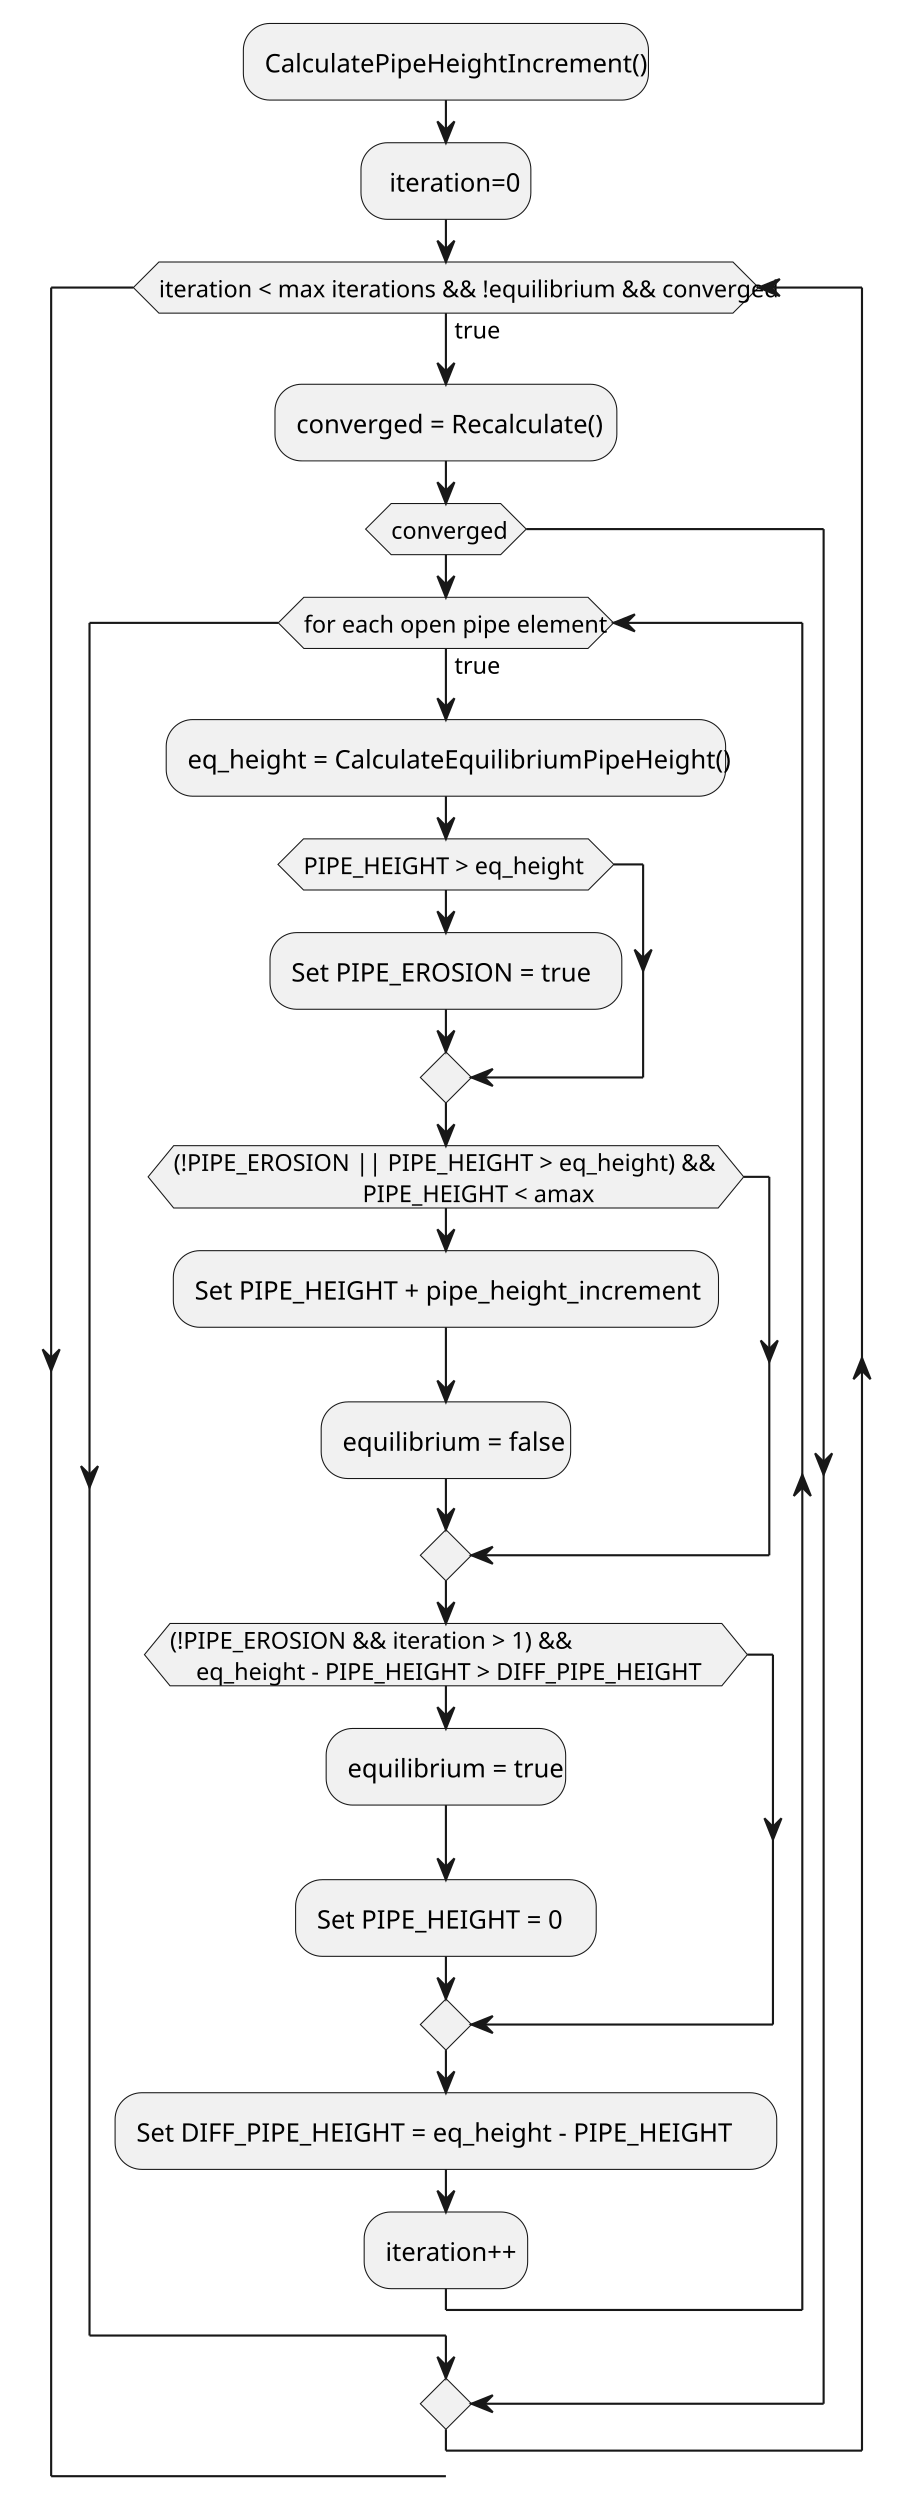
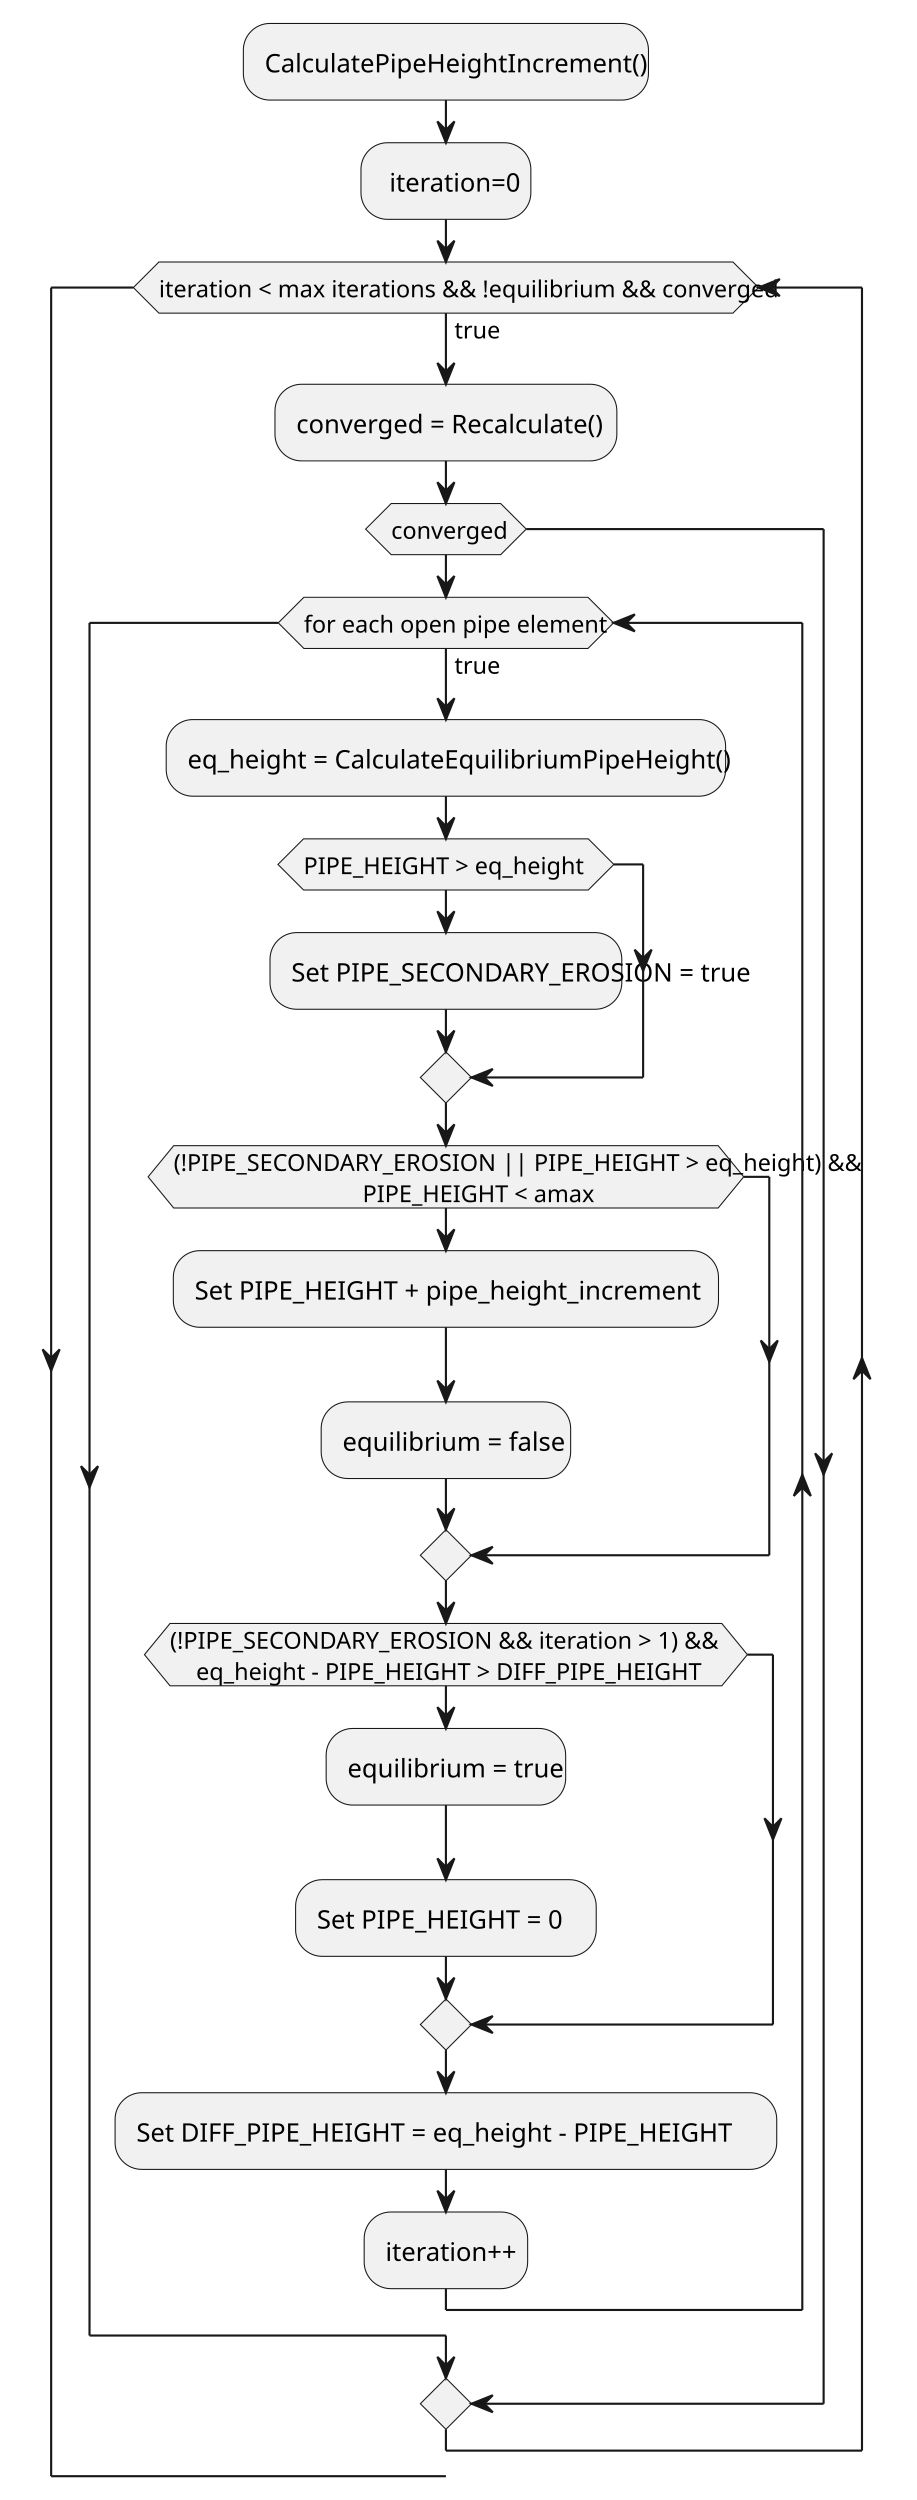
<svg xmlns="http://www.w3.org/2000/svg" contentStyleType="text/css" height="1173px" preserveAspectRatio="none" style="width:430px;height:1173px;background:#FFFFFF;" version="1.1" viewBox="0 0 430 1173" width="430px" zoomAndPan="magnify">
  <defs />
  <g>
    <rect fill="#F1F1F1" height="35.961" rx="12.5" ry="12.5" style="stroke:#181818;stroke-width:0.5;" width="190.08" x="114.182" y="11" />
    <text fill="#000000" font-family="sans-serif" font-size="12" lengthAdjust="spacing" textLength="170.08" x="124.182" y="33.949">CalculatePipeHeightIncrement()</text>
    <rect fill="#F1F1F1" height="35.961" rx="12.5" ry="12.5" style="stroke:#181818;stroke-width:0.5;" width="79.707" x="169.368" y="66.961" />
    <text fill="#000000" font-family="sans-serif" font-size="12" lengthAdjust="spacing" textLength="56.373" x="182.702" y="89.91">iteration=0</text>
    <rect fill="#F1F1F1" height="35.961" rx="12.5" ry="12.5" style="stroke:#181818;stroke-width:0.5;" width="160.408" x="129.018" y="180.292" />
    <text fill="#000000" font-family="sans-serif" font-size="12" lengthAdjust="spacing" textLength="140.408" x="139.018" y="203.241">converged = Recalculate()</text>
    <rect fill="#F1F1F1" height="35.961" rx="12.5" ry="12.5" style="stroke:#181818;stroke-width:0.5;" width="262.473" x="77.985" y="337.623" />
    <text fill="#000000" font-family="sans-serif" font-size="12" lengthAdjust="spacing" textLength="242.473" x="87.985" y="360.572">eq_height = CalculateEquilibriumPipeHeight()</text>
    <rect fill="#F1F1F1" height="35.961" rx="12.5" ry="12.5" style="stroke:#181818;stroke-width:0.5;" width="165.06" x="126.691" y="437.584" />
-     <text fill="#000000" font-family="sans-serif" font-size="12" lengthAdjust="spacing" textLength="145.06" x="136.691" y="460.533">Set PIPE_EROSION = true</text>
+     <text fill="#000000" font-family="sans-serif" font-size="12" lengthAdjust="spacing" textLength="145.06" x="136.691" y="460.533">Set PIPE_SECONDARY_EROSION = true</text>
    <polygon fill="#F1F1F1" points="142.421,393.584,276.022,393.584,288.022,405.584,276.022,417.584,142.421,417.584,130.421,405.584,142.421,393.584" style="stroke:#181818;stroke-width:0.5;" />
    <text fill="#000000" font-family="sans-serif" font-size="11" lengthAdjust="spacing" textLength="133.601" x="142.421" y="410.139">PIPE_HEIGHT &gt; eq_height</text>
    <polygon fill="#F1F1F1" points="209.222,493.545,221.222,505.545,209.222,517.545,197.222,505.545,209.222,493.545" style="stroke:#181818;stroke-width:0.5;" />
    <rect fill="#F1F1F1" height="35.961" rx="12.5" ry="12.5" style="stroke:#181818;stroke-width:0.5;" width="255.793" x="81.325" y="586.807" />
    <text fill="#000000" font-family="sans-serif" font-size="12" lengthAdjust="spacing" textLength="235.793" x="91.325" y="609.756">Set PIPE_HEIGHT + pipe_height_increment</text>
    <rect fill="#F1F1F1" height="35.961" rx="12.5" ry="12.5" style="stroke:#181818;stroke-width:0.5;" width="117.049" x="150.697" y="657.768" />
    <text fill="#000000" font-family="sans-serif" font-size="12" lengthAdjust="spacing" textLength="97.049" x="160.697" y="680.717">equilibrium = false</text>
    <polygon fill="#F1F1F1" points="81.494,537.545,336.949,537.545,348.949,552.176,336.949,566.807,81.494,566.807,69.494,552.176,81.494,537.545" style="stroke:#181818;stroke-width:0.5;" />
-     <text fill="#000000" font-family="sans-serif" font-size="11" lengthAdjust="spacing" textLength="255.455" x="81.494" y="549.415">(!PIPE_EROSION || PIPE_HEIGHT &gt; eq_height) &amp;&amp;</text>
+     <text fill="#000000" font-family="sans-serif" font-size="11" lengthAdjust="spacing" textLength="255.455" x="81.494" y="549.415">(!PIPE_SECONDARY_EROSION || PIPE_HEIGHT &gt; eq_height) &amp;&amp;</text>
    <text fill="#000000" font-family="sans-serif" font-size="11" lengthAdjust="spacing" textLength="112.175" x="170.123" y="564.046">PIPE_HEIGHT &lt; amax</text>
    <polygon fill="#F1F1F1" points="209.222,717.729,221.222,729.729,209.222,741.729,197.222,729.729,209.222,717.729" style="stroke:#181818;stroke-width:0.5;" />
    <rect fill="#F1F1F1" height="35.961" rx="12.5" ry="12.5" style="stroke:#181818;stroke-width:0.5;" width="112.379" x="153.032" y="810.99" />
    <text fill="#000000" font-family="sans-serif" font-size="12" lengthAdjust="spacing" textLength="92.379" x="163.032" y="833.939">equilibrium = true</text>
    <rect fill="#F1F1F1" height="35.961" rx="12.5" ry="12.5" style="stroke:#181818;stroke-width:0.5;" width="141.049" x="138.697" y="881.951" />
    <text fill="#000000" font-family="sans-serif" font-size="12" lengthAdjust="spacing" textLength="121.049" x="148.697" y="904.9">Set PIPE_HEIGHT = 0</text>
    <polygon fill="#F1F1F1" points="79.773,761.729,338.67,761.729,350.67,776.359,338.67,790.99,79.773,790.99,67.773,776.359,79.773,761.729" style="stroke:#181818;stroke-width:0.5;" />
-     <text fill="#000000" font-family="sans-serif" font-size="11" lengthAdjust="spacing" textLength="188.601" x="79.773" y="773.599">(!PIPE_EROSION &amp;&amp; iteration &gt; 1) &amp;&amp;</text>
+     <text fill="#000000" font-family="sans-serif" font-size="11" lengthAdjust="spacing" textLength="188.601" x="79.773" y="773.599">(!PIPE_SECONDARY_EROSION &amp;&amp; iteration &gt; 1) &amp;&amp;</text>
    <text fill="#000000" font-family="sans-serif" font-size="11" lengthAdjust="spacing" textLength="246.673" x="91.998" y="788.23">eq_height - PIPE_HEIGHT &gt; DIFF_PIPE_HEIGHT</text>
    <polygon fill="#F1F1F1" points="209.222,937.912,221.222,949.912,209.222,961.912,197.222,949.912,209.222,937.912" style="stroke:#181818;stroke-width:0.5;" />
    <rect fill="#F1F1F1" height="35.961" rx="12.5" ry="12.5" style="stroke:#181818;stroke-width:0.5;" width="310.443" x="54" y="981.912" />
    <text fill="#000000" font-family="sans-serif" font-size="12" lengthAdjust="spacing" textLength="290.443" x="64" y="1004.861">Set DIFF_PIPE_HEIGHT = eq_height - PIPE_HEIGHT</text>
    <rect fill="#F1F1F1" height="35.961" rx="12.5" ry="12.5" style="stroke:#181818;stroke-width:0.5;" width="76.707" x="170.868" y="1037.873" />
    <text fill="#000000" font-family="sans-serif" font-size="12" lengthAdjust="spacing" textLength="56.707" x="180.868" y="1060.822">iteration++</text>
    <polygon fill="#F1F1F1" points="142.564,280.253,275.88,280.253,287.88,292.253,275.88,304.253,142.564,304.253,130.564,292.253,142.564,280.253" style="stroke:#181818;stroke-width:0.5;" />
    <text fill="#000000" font-family="sans-serif" font-size="11" lengthAdjust="spacing" textLength="18.955" x="213.222" y="316.123">true</text>
    <text fill="#000000" font-family="sans-serif" font-size="11" lengthAdjust="spacing" textLength="133.316" x="142.564" y="296.808">for each open pipe element</text>
    <polygon fill="#F1F1F1" points="183.537,236.253,234.906,236.253,246.906,248.253,234.906,260.253,183.537,260.253,171.537,248.253,183.537,236.253" style="stroke:#181818;stroke-width:0.5;" />
    <text fill="#000000" font-family="sans-serif" font-size="11" lengthAdjust="spacing" textLength="51.369" x="183.537" y="252.808">converged</text>
    <polygon fill="#F1F1F1" points="209.222,1115.834,221.222,1127.834,209.222,1139.834,197.222,1127.834,209.222,1115.834" style="stroke:#181818;stroke-width:0.5;" />
    <polygon fill="#F1F1F1" points="74.558,122.922,343.886,122.922,355.886,134.922,343.886,146.922,74.558,146.922,62.558,134.922,74.558,122.922" style="stroke:#181818;stroke-width:0.5;" />
    <text fill="#000000" font-family="sans-serif" font-size="11" lengthAdjust="spacing" textLength="18.955" x="213.222" y="158.792">true</text>
    <text fill="#000000" font-family="sans-serif" font-size="11" lengthAdjust="spacing" textLength="269.328" x="74.558" y="139.477">iteration &lt; max iterations &amp;&amp; !equilibrium &amp;&amp; converged</text>
    <line style="stroke:#181818;stroke-width:1.0;" x1="209.222" x2="209.222" y1="46.961" y2="66.961" />
    <polygon fill="#181818" points="205.222,56.961,209.222,66.961,213.222,56.961,209.222,60.961" style="stroke:#181818;stroke-width:1.0;" />
    <line style="stroke:#181818;stroke-width:1.0;" x1="209.222" x2="209.222" y1="417.584" y2="437.584" />
    <polygon fill="#181818" points="205.222,427.584,209.222,437.584,213.222,427.584,209.222,431.584" style="stroke:#181818;stroke-width:1.0;" />
    <line style="stroke:#181818;stroke-width:1.0;" x1="288.022" x2="301.752" y1="405.584" y2="405.584" />
    <polygon fill="#181818" points="297.752,445.565,301.752,455.565,305.752,445.565,301.752,449.565" style="stroke:#181818;stroke-width:1.0;" />
    <line style="stroke:#181818;stroke-width:1.0;" x1="301.752" x2="301.752" y1="405.584" y2="505.545" />
    <line style="stroke:#181818;stroke-width:1.0;" x1="301.752" x2="221.222" y1="505.545" y2="505.545" />
    <polygon fill="#181818" points="231.222,501.545,221.222,505.545,231.222,509.545,227.222,505.545" style="stroke:#181818;stroke-width:1.0;" />
    <line style="stroke:#181818;stroke-width:1.0;" x1="209.222" x2="209.222" y1="473.545" y2="493.545" />
    <polygon fill="#181818" points="205.222,483.545,209.222,493.545,213.222,483.545,209.222,487.545" style="stroke:#181818;stroke-width:1.0;" />
    <line style="stroke:#181818;stroke-width:1.0;" x1="209.222" x2="209.222" y1="373.584" y2="393.584" />
    <polygon fill="#181818" points="205.222,383.584,209.222,393.584,213.222,383.584,209.222,387.584" style="stroke:#181818;stroke-width:1.0;" />
    <line style="stroke:#181818;stroke-width:1.0;" x1="209.222" x2="209.222" y1="622.768" y2="657.768" />
    <polygon fill="#181818" points="205.222,647.768,209.222,657.768,213.222,647.768,209.222,651.768" style="stroke:#181818;stroke-width:1.0;" />
    <line style="stroke:#181818;stroke-width:1.0;" x1="209.222" x2="209.222" y1="566.807" y2="586.807" />
    <polygon fill="#181818" points="205.222,576.807,209.222,586.807,213.222,576.807,209.222,580.807" style="stroke:#181818;stroke-width:1.0;" />
    <line style="stroke:#181818;stroke-width:1.0;" x1="348.949" x2="360.949" y1="552.176" y2="552.176" />
    <polygon fill="#181818" points="356.949,628.952,360.949,638.952,364.949,628.952,360.949,632.952" style="stroke:#181818;stroke-width:1.0;" />
    <line style="stroke:#181818;stroke-width:1.0;" x1="360.949" x2="360.949" y1="552.176" y2="729.729" />
    <line style="stroke:#181818;stroke-width:1.0;" x1="360.949" x2="221.222" y1="729.729" y2="729.729" />
    <polygon fill="#181818" points="231.222,725.729,221.222,729.729,231.222,733.729,227.222,729.729" style="stroke:#181818;stroke-width:1.0;" />
    <line style="stroke:#181818;stroke-width:1.0;" x1="209.222" x2="209.222" y1="693.729" y2="717.729" />
    <polygon fill="#181818" points="205.222,707.729,209.222,717.729,213.222,707.729,209.222,711.729" style="stroke:#181818;stroke-width:1.0;" />
    <line style="stroke:#181818;stroke-width:1.0;" x1="209.222" x2="209.222" y1="517.545" y2="537.545" />
    <polygon fill="#181818" points="205.222,527.545,209.222,537.545,213.222,527.545,209.222,531.545" style="stroke:#181818;stroke-width:1.0;" />
    <line style="stroke:#181818;stroke-width:1.0;" x1="209.222" x2="209.222" y1="846.951" y2="881.951" />
    <polygon fill="#181818" points="205.222,871.951,209.222,881.951,213.222,871.951,209.222,875.951" style="stroke:#181818;stroke-width:1.0;" />
    <line style="stroke:#181818;stroke-width:1.0;" x1="209.222" x2="209.222" y1="790.99" y2="810.99" />
    <polygon fill="#181818" points="205.222,800.99,209.222,810.99,213.222,800.99,209.222,804.99" style="stroke:#181818;stroke-width:1.0;" />
    <line style="stroke:#181818;stroke-width:1.0;" x1="350.67" x2="362.67" y1="776.359" y2="776.359" />
    <polygon fill="#181818" points="358.67,853.136,362.67,863.136,366.67,853.136,362.67,857.136" style="stroke:#181818;stroke-width:1.0;" />
    <line style="stroke:#181818;stroke-width:1.0;" x1="362.67" x2="362.67" y1="776.359" y2="949.912" />
    <line style="stroke:#181818;stroke-width:1.0;" x1="362.67" x2="221.222" y1="949.912" y2="949.912" />
    <polygon fill="#181818" points="231.222,945.912,221.222,949.912,231.222,953.912,227.222,949.912" style="stroke:#181818;stroke-width:1.0;" />
    <line style="stroke:#181818;stroke-width:1.0;" x1="209.222" x2="209.222" y1="917.912" y2="937.912" />
    <polygon fill="#181818" points="205.222,927.912,209.222,937.912,213.222,927.912,209.222,931.912" style="stroke:#181818;stroke-width:1.0;" />
    <line style="stroke:#181818;stroke-width:1.0;" x1="209.222" x2="209.222" y1="741.729" y2="761.729" />
    <polygon fill="#181818" points="205.222,751.729,209.222,761.729,213.222,751.729,209.222,755.729" style="stroke:#181818;stroke-width:1.0;" />
    <line style="stroke:#181818;stroke-width:1.0;" x1="209.222" x2="209.222" y1="961.912" y2="981.912" />
    <polygon fill="#181818" points="205.222,971.912,209.222,981.912,213.222,971.912,209.222,975.912" style="stroke:#181818;stroke-width:1.0;" />
    <line style="stroke:#181818;stroke-width:1.0;" x1="209.222" x2="209.222" y1="1017.873" y2="1037.873" />
    <polygon fill="#181818" points="205.222,1027.873,209.222,1037.873,213.222,1027.873,209.222,1031.873" style="stroke:#181818;stroke-width:1.0;" />
    <line style="stroke:#181818;stroke-width:1.0;" x1="209.222" x2="209.222" y1="304.253" y2="337.623" />
    <polygon fill="#181818" points="205.222,327.623,209.222,337.623,213.222,327.623,209.222,331.623" style="stroke:#181818;stroke-width:1.0;" />
    <line style="stroke:#181818;stroke-width:1.0;" x1="209.222" x2="209.222" y1="1073.834" y2="1083.834" />
    <line style="stroke:#181818;stroke-width:1.0;" x1="209.222" x2="376.443" y1="1083.834" y2="1083.834" />
    <polygon fill="#181818" points="372.443,701.913,376.443,691.913,380.443,701.913,376.443,697.913" style="stroke:#181818;stroke-width:1.0;" />
    <line style="stroke:#181818;stroke-width:1.0;" x1="376.443" x2="376.443" y1="292.253" y2="1083.834" />
    <line style="stroke:#181818;stroke-width:1.0;" x1="376.443" x2="287.88" y1="292.253" y2="292.253" />
    <polygon fill="#181818" points="297.88,288.253,287.88,292.253,297.88,296.253,293.88,292.253" style="stroke:#181818;stroke-width:1.0;" />
    <line style="stroke:#181818;stroke-width:1.0;" x1="130.564" x2="42" y1="292.253" y2="292.253" />
    <polygon fill="#181818" points="38,687.913,42,697.913,46,687.913,42,691.913" style="stroke:#181818;stroke-width:1.0;" />
    <line style="stroke:#181818;stroke-width:1.0;" x1="42" x2="42" y1="292.253" y2="1095.834" />
    <line style="stroke:#181818;stroke-width:1.0;" x1="42" x2="209.222" y1="1095.834" y2="1095.834" />
    <line style="stroke:#181818;stroke-width:1.0;" x1="209.222" x2="209.222" y1="1095.834" y2="1115.834" />
    <polygon fill="#181818" points="205.222,1105.834,209.222,1115.834,213.222,1105.834,209.222,1109.834" style="stroke:#181818;stroke-width:1.0;" />
    <line style="stroke:#181818;stroke-width:1.0;" x1="209.222" x2="209.222" y1="260.253" y2="280.253" />
    <polygon fill="#181818" points="205.222,270.253,209.222,280.253,213.222,270.253,209.222,274.253" style="stroke:#181818;stroke-width:1.0;" />
    <line style="stroke:#181818;stroke-width:1.0;" x1="246.906" x2="386.443" y1="248.253" y2="248.253" />
    <polygon fill="#181818" points="382.443,681.913,386.443,691.913,390.443,681.913,386.443,685.913" style="stroke:#181818;stroke-width:1.0;" />
    <line style="stroke:#181818;stroke-width:1.0;" x1="386.443" x2="386.443" y1="248.253" y2="1127.834" />
    <line style="stroke:#181818;stroke-width:1.0;" x1="386.443" x2="221.222" y1="1127.834" y2="1127.834" />
    <polygon fill="#181818" points="231.222,1123.834,221.222,1127.834,231.222,1131.834,227.222,1127.834" style="stroke:#181818;stroke-width:1.0;" />
    <line style="stroke:#181818;stroke-width:1.0;" x1="209.222" x2="209.222" y1="216.253" y2="236.253" />
    <polygon fill="#181818" points="205.222,226.253,209.222,236.253,213.222,226.253,209.222,230.253" style="stroke:#181818;stroke-width:1.0;" />
    <line style="stroke:#181818;stroke-width:1.0;" x1="209.222" x2="209.222" y1="146.922" y2="180.292" />
    <polygon fill="#181818" points="205.222,170.292,209.222,180.292,213.222,170.292,209.222,174.292" style="stroke:#181818;stroke-width:1.0;" />
    <line style="stroke:#181818;stroke-width:1.0;" x1="209.222" x2="209.222" y1="1139.834" y2="1149.834" />
    <line style="stroke:#181818;stroke-width:1.0;" x1="209.222" x2="404.443" y1="1149.834" y2="1149.834" />
    <polygon fill="#181818" points="400.443,647.117,404.443,637.117,408.443,647.117,404.443,643.117" style="stroke:#181818;stroke-width:1.0;" />
    <line style="stroke:#181818;stroke-width:1.0;" x1="404.443" x2="404.443" y1="134.922" y2="1149.834" />
    <line style="stroke:#181818;stroke-width:1.0;" x1="404.443" x2="355.886" y1="134.922" y2="134.922" />
    <polygon fill="#181818" points="365.886,130.922,355.886,134.922,365.886,138.922,361.886,134.922" style="stroke:#181818;stroke-width:1.0;" />
    <line style="stroke:#181818;stroke-width:1.0;" x1="62.558" x2="24" y1="134.922" y2="134.922" />
    <polygon fill="#181818" points="20,633.117,24,643.117,28,633.117,24,637.117" style="stroke:#181818;stroke-width:1.0;" />
    <line style="stroke:#181818;stroke-width:1.0;" x1="24" x2="24" y1="134.922" y2="1161.834" />
    <line style="stroke:#181818;stroke-width:1.0;" x1="24" x2="209.222" y1="1161.834" y2="1161.834" />
    <line style="stroke:#181818;stroke-width:1.0;" x1="209.222" x2="209.222" y1="102.922" y2="122.922" />
    <polygon fill="#181818" points="205.222,112.922,209.222,122.922,213.222,112.922,209.222,116.922" style="stroke:#181818;stroke-width:1.0;" />
  </g>
</svg>
